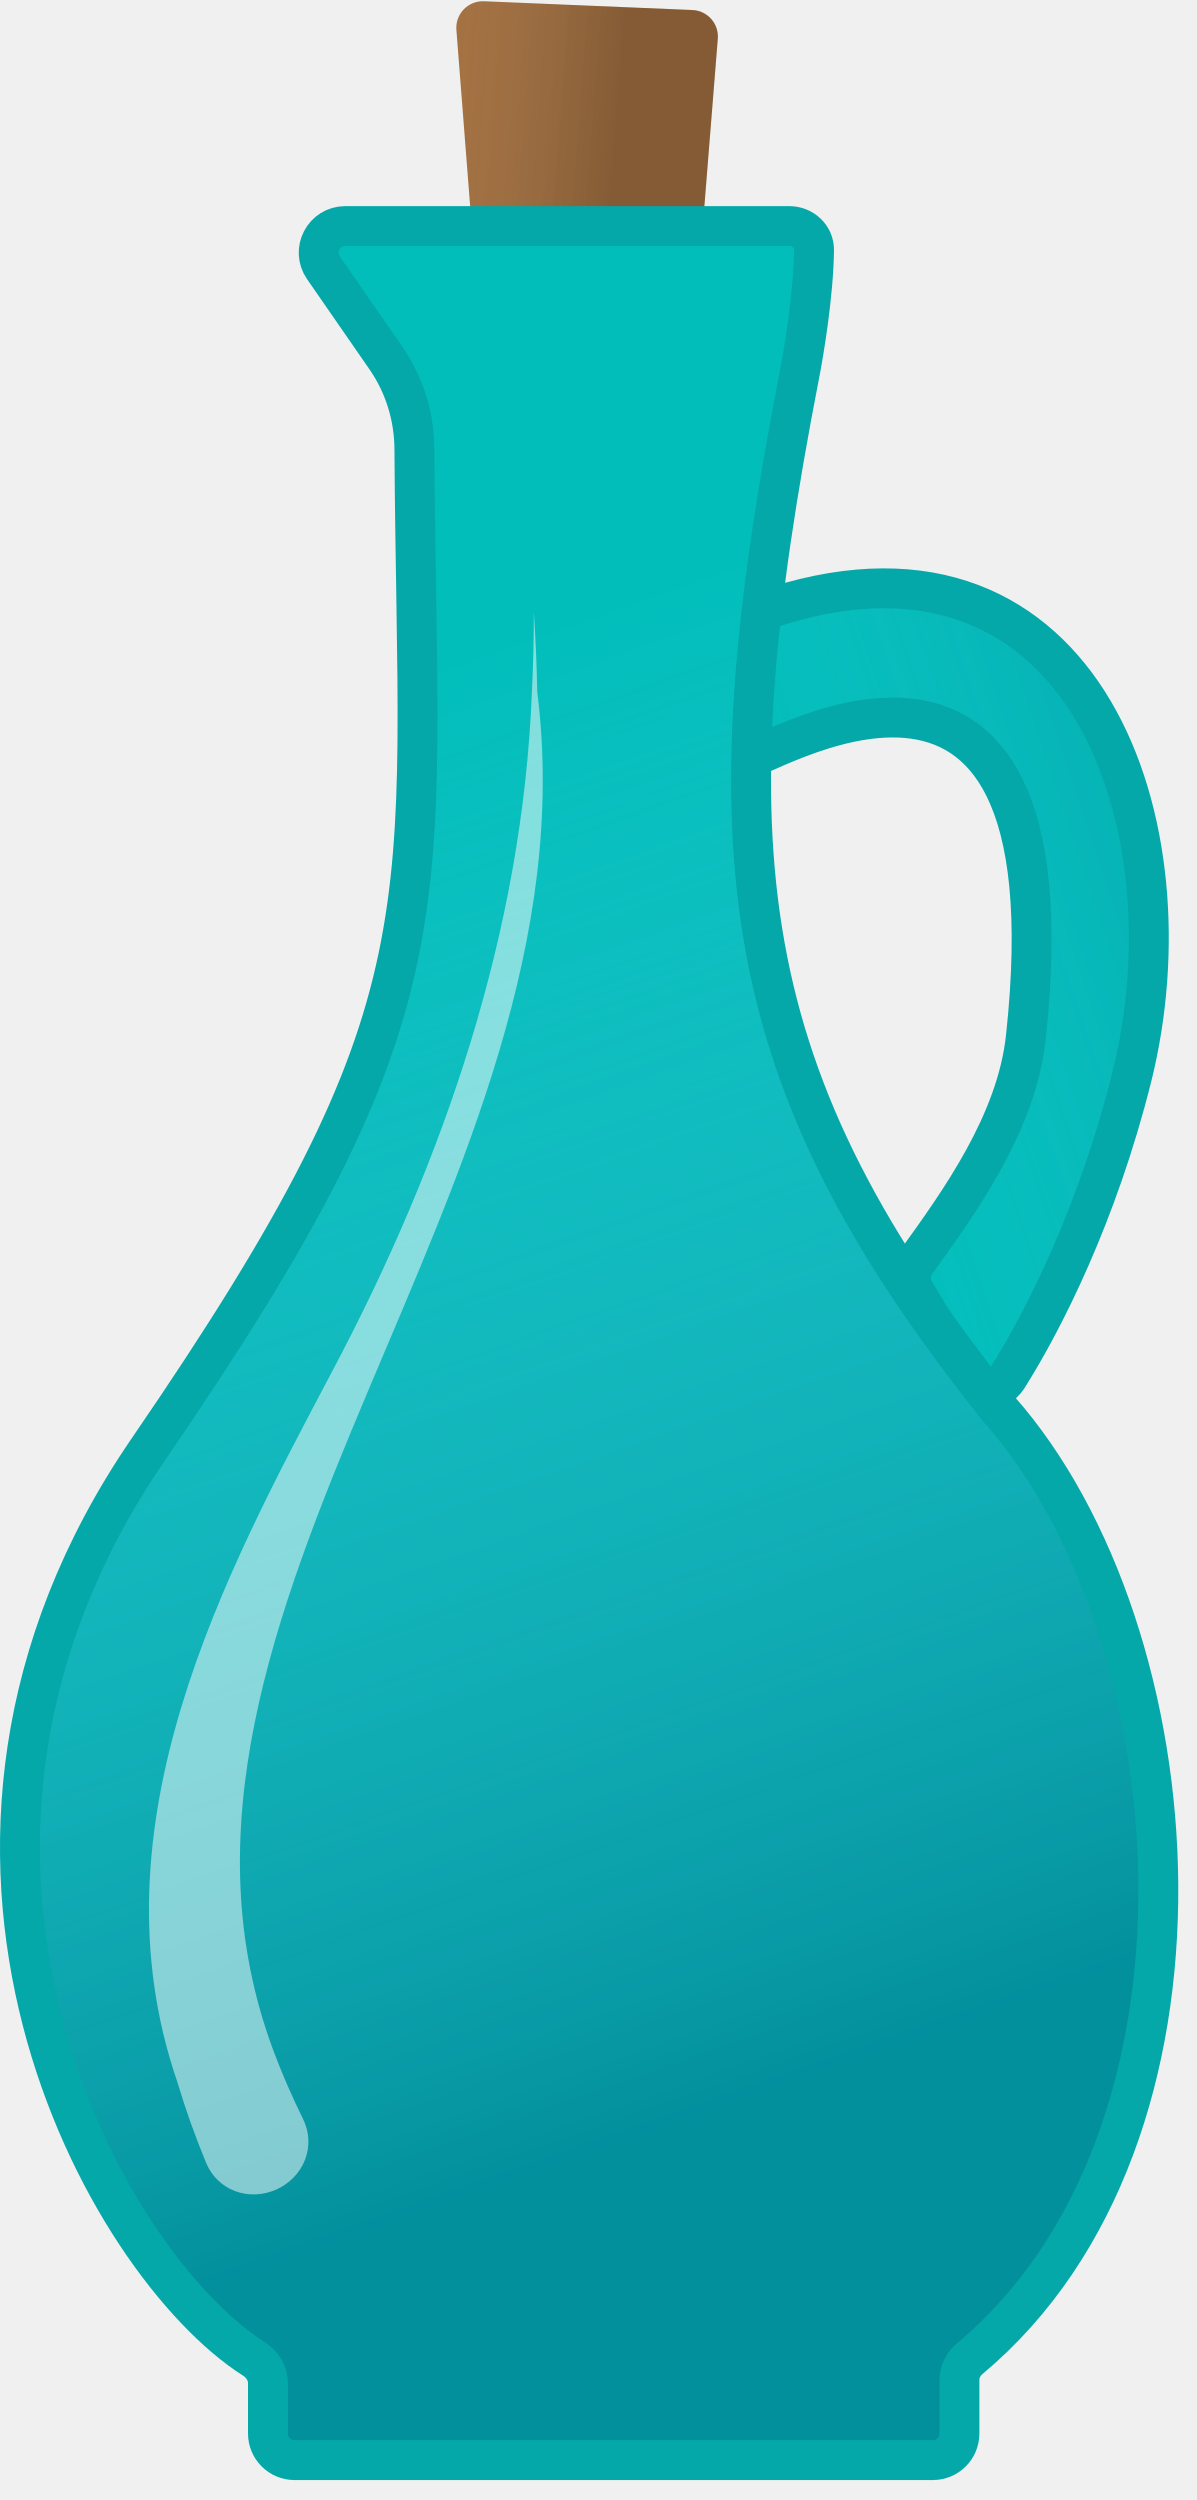
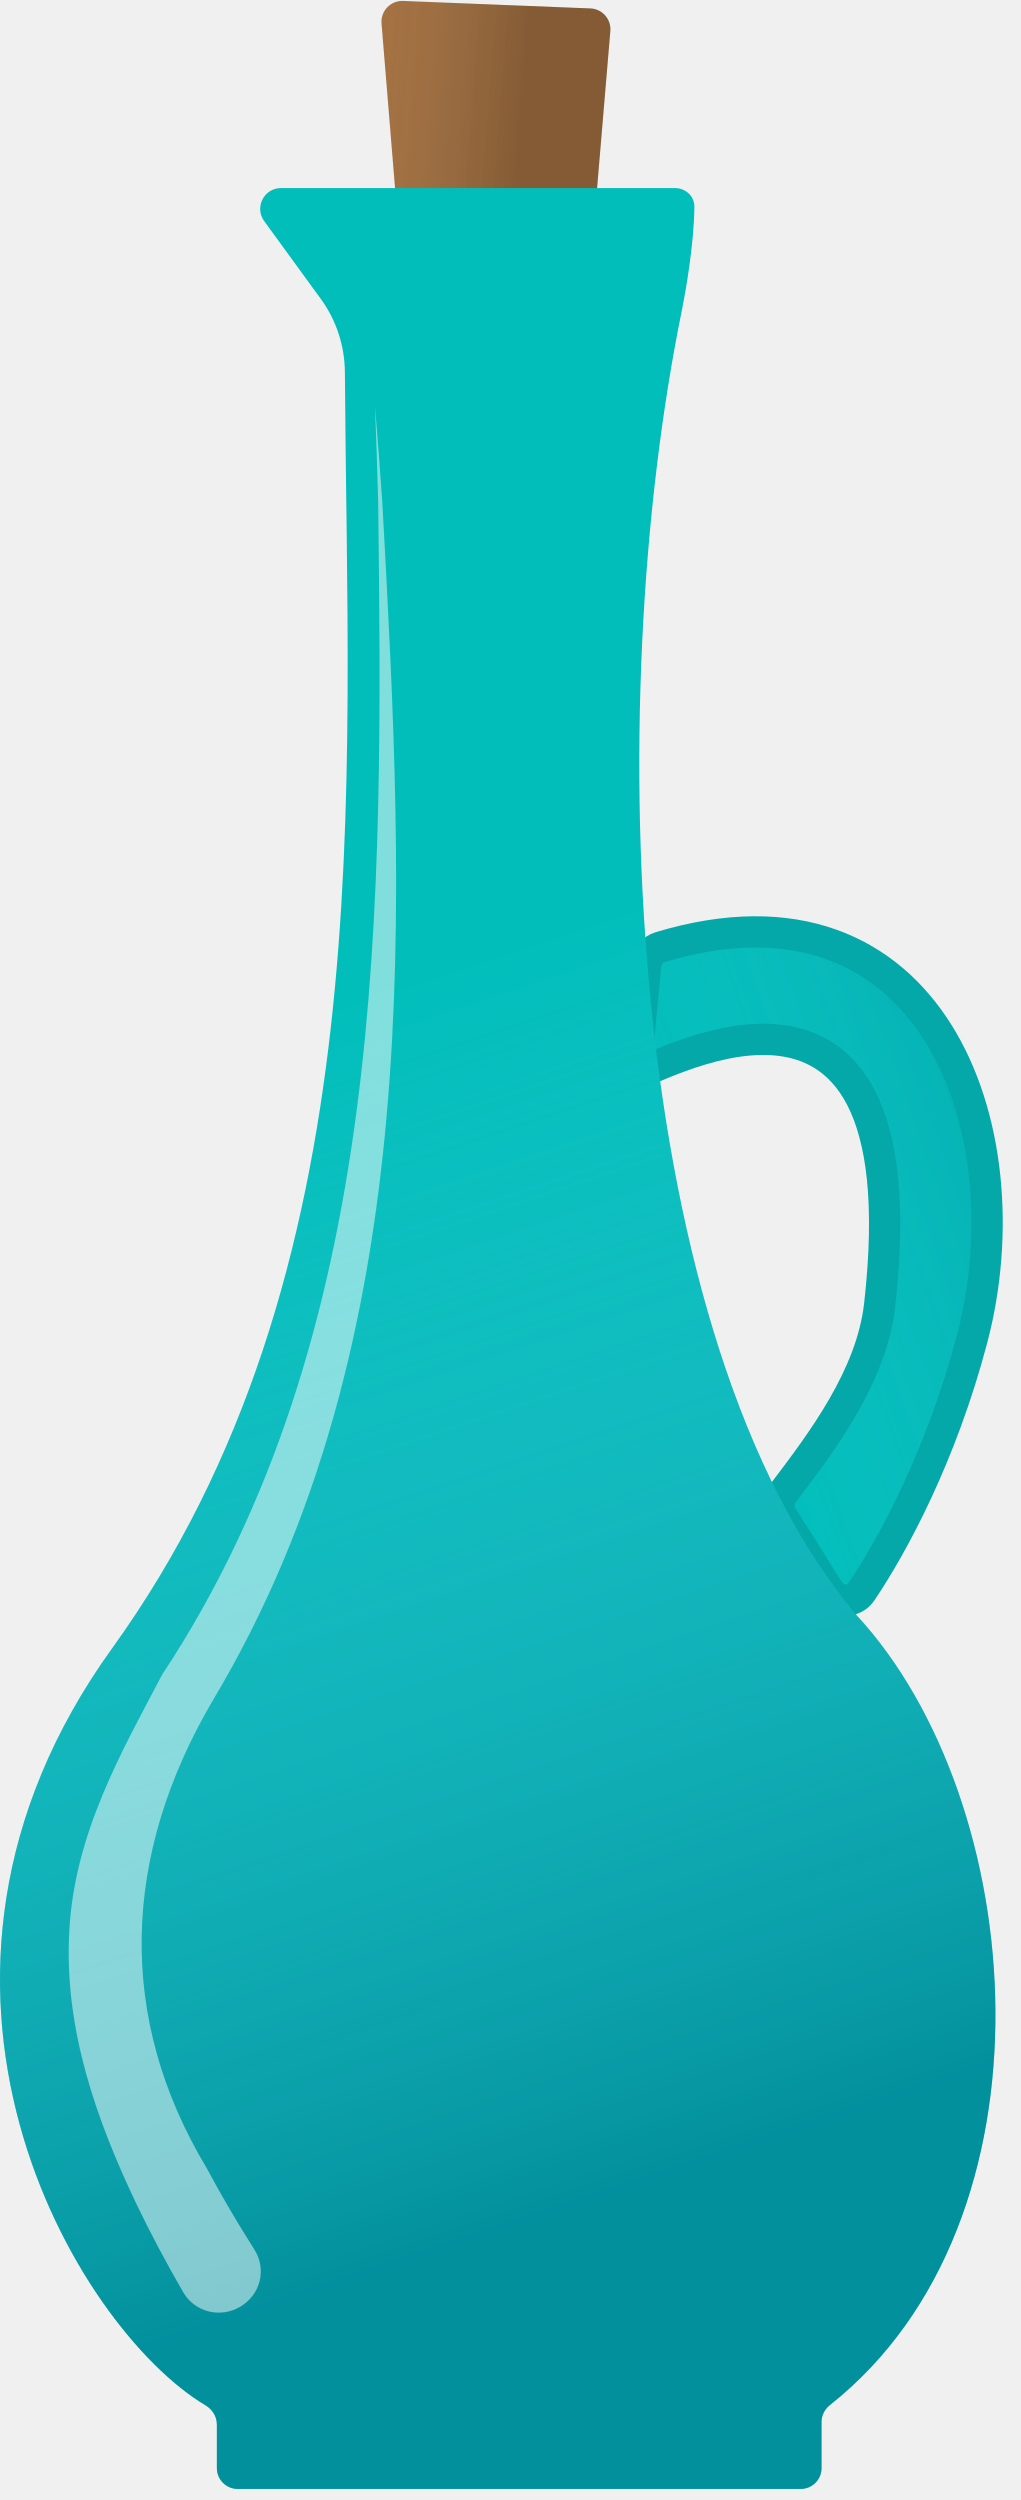
- <svg xmlns="http://www.w3.org/2000/svg" width="45" height="94" viewBox="0 0 45 94" fill="none">
-   <path d="M26.035 0.377L18.199 0.047C17.6 0.022 17.113 0.527 17.16 1.124L18.25 15.078C18.291 15.598 18.725 16 19.247 16H24.899C25.421 16 25.854 15.6 25.896 15.08L26.989 1.456C27.035 0.891 26.601 0.401 26.035 0.377Z" fill="#A57242" />
-   <path d="M26.035 0.377L18.199 0.047C17.6 0.022 17.113 0.527 17.16 1.124L18.25 15.078C18.291 15.598 18.725 16 19.247 16H24.899C25.421 16 25.854 15.6 25.896 15.08L26.989 1.456C27.035 0.891 26.601 0.401 26.035 0.377Z" fill="url(#paint0_linear_122_608)" fill-opacity="0.2" />
-   <path d="M37.882 51.8C39.231 49.664 41.262 45.669 42.555 40.5C44.92 31.04 40.804 19.151 29.189 22.794C28.816 22.911 28.55 23.25 28.514 23.639L28.072 28.5C28.09 29 40.572 20.5 38.572 39C38.225 42.213 36.094 45.169 34.458 47.439L34.437 47.468C34.204 47.791 34.187 48.221 34.392 48.562L36.304 51.749C36.665 52.351 37.507 52.394 37.882 51.8Z" fill="#01BEBB" />
-   <path d="M37.882 51.8C39.231 49.664 41.262 45.669 42.555 40.5C44.92 31.04 40.804 19.151 29.189 22.794C28.816 22.911 28.55 23.25 28.514 23.639L28.072 28.5C28.09 29 40.572 20.5 38.572 39C38.225 42.213 36.094 45.169 34.458 47.439L34.437 47.468C34.204 47.791 34.187 48.221 34.392 48.562L36.304 51.749C36.665 52.351 37.507 52.394 37.882 51.8Z" fill="url(#paint1_linear_122_608)" fill-opacity="0.2" />
-   <path d="M37.882 51.8C39.231 49.664 41.262 45.669 42.555 40.5C44.92 31.04 40.804 19.151 29.189 22.794C28.816 22.911 28.55 23.25 28.514 23.639L28.072 28.5C28.09 29 40.572 20.5 38.572 39C38.225 42.213 36.094 45.169 34.458 47.439L34.437 47.468C34.204 47.791 34.187 48.221 34.392 48.562L36.304 51.749C36.665 52.351 37.507 52.394 37.882 51.8Z" stroke="#04A8A9" stroke-width="1.5" />
-   <path d="M29.671 8.5H12.984C12.177 8.5 11.703 9.406 12.162 10.069L14.508 13.459C15.203 14.462 15.574 15.656 15.581 16.877C15.692 34.615 17.174 37.58 5.574 54.5C-4.816 69.656 3.986 85.164 9.547 88.695C9.863 88.896 10.075 89.235 10.075 89.61V91.5C10.075 92.052 10.523 92.5 11.075 92.5H35.075C35.628 92.5 36.075 92.052 36.075 91.5V89.486C36.075 89.179 36.219 88.89 36.454 88.693C46.481 80.324 44.983 61.396 37.575 53C27.572 40.5 26.572 32 30.076 14C30.218 13.265 30.589 11.075 30.608 9.404C30.614 8.89 30.184 8.5 29.671 8.5Z" fill="#01BEBB" />
-   <path d="M29.671 8.5H12.984C12.177 8.5 11.703 9.406 12.162 10.069L14.508 13.459C15.203 14.462 15.574 15.656 15.581 16.877C15.692 34.615 17.174 37.58 5.574 54.5C-4.816 69.656 3.986 85.164 9.547 88.695C9.863 88.896 10.075 89.235 10.075 89.61V91.5C10.075 92.052 10.523 92.5 11.075 92.5H35.075C35.628 92.5 36.075 92.052 36.075 91.5V89.486C36.075 89.179 36.219 88.89 36.454 88.693C46.481 80.324 44.983 61.396 37.575 53C27.572 40.5 26.572 32 30.076 14C30.218 13.265 30.589 11.075 30.608 9.404C30.614 8.89 30.184 8.5 29.671 8.5Z" fill="url(#paint2_linear_122_608)" fill-opacity="0.5" />
-   <path d="M29.671 8.5H12.984C12.177 8.5 11.703 9.406 12.162 10.069L14.508 13.459C15.203 14.462 15.574 15.656 15.581 16.877C15.692 34.615 17.174 37.58 5.574 54.5C-4.816 69.656 3.986 85.164 9.547 88.695C9.863 88.896 10.075 89.235 10.075 89.61V91.5C10.075 92.052 10.523 92.5 11.075 92.5H35.075C35.628 92.5 36.075 92.052 36.075 91.5V89.486C36.075 89.179 36.219 88.89 36.454 88.693C46.481 80.324 44.983 61.396 37.575 53C27.572 40.5 26.572 32 30.076 14C30.218 13.265 30.589 11.075 30.608 9.404C30.614 8.89 30.184 8.5 29.671 8.5Z" stroke="#04A8A9" stroke-width="1.5" />
-   <path d="M7.749 81.32C7.951 81.812 8.337 82.195 8.833 82.383C9.329 82.572 9.894 82.549 10.394 82.324C10.894 82.099 11.286 81.691 11.473 81.195C11.662 80.699 11.631 80.155 11.397 79.679C11.397 79.679 11.397 79.679 11.397 79.679C10.967 78.802 10.609 77.986 10.276 77.093C4.155 60.663 22.541 44.551 20.2 26.011C20.182 25.007 20.14 24.027 20.072 23C20.073 24.03 20.049 25.008 20 26.008C19.648 35.048 16.689 43.639 12.505 51.535C8.467 59.173 3.349 68.628 6.67 78.29C6.985 79.343 7.328 80.3 7.749 81.32Z" fill="white" fill-opacity="0.5" />
+ <svg xmlns="http://www.w3.org/2000/svg" width="49" height="120" viewBox="0 0 49 120" fill="none">
+   <path d="M28.339 0.405L19.35 0.045C18.75 0.021 18.264 0.528 18.313 1.126L19.541 16.073C19.583 16.592 20.017 16.991 20.537 16.991H27.069C27.589 16.991 28.022 16.593 28.065 16.075L29.296 1.489C29.343 0.921 28.908 0.428 28.339 0.405Z" fill="#A57242" />
+   <path d="M28.339 0.405L19.35 0.045C18.75 0.021 18.264 0.528 18.313 1.126L19.541 16.073C19.583 16.592 20.017 16.991 20.537 16.991H27.069C27.589 16.991 28.022 16.593 28.065 16.075L29.296 1.489C29.343 0.921 28.908 0.428 28.339 0.405Z" fill="url(#paint0_linear_122_608)" fill-opacity="0.2" />
+   <path d="M41.346 76.404C42.849 74.178 45.19 69.866 46.666 64.248C49.311 54.186 44.698 41.537 31.686 45.464C31.308 45.578 31.034 45.917 30.996 46.31L30.5 51.505C30.52 52.035 44.453 43.009 42.221 62.655C41.833 66.067 39.455 69.206 37.628 71.617L37.593 71.663C37.342 71.994 37.324 72.445 37.546 72.796L39.786 76.348C40.15 76.925 40.964 76.97 41.346 76.404Z" fill="#01BEBB" />
+   <path d="M41.346 76.404C42.849 74.178 45.19 69.866 46.666 64.248C49.311 54.186 44.698 41.537 31.686 45.464C31.308 45.578 31.034 45.917 30.996 46.31L30.5 51.505C30.52 52.035 44.453 43.009 42.221 62.655C41.833 66.067 39.455 69.206 37.628 71.617L37.593 71.663C37.342 71.994 37.324 72.445 37.546 72.796L39.786 76.348C40.15 76.925 40.964 76.97 41.346 76.404Z" fill="url(#paint1_linear_122_608)" fill-opacity="0.2" />
+   <path d="M41.346 76.404C42.849 74.178 45.19 69.866 46.666 64.248C49.311 54.186 44.698 41.537 31.686 45.464C31.308 45.578 31.034 45.917 30.996 46.31L30.5 51.505C30.52 52.035 44.453 43.009 42.221 62.655C41.833 66.067 39.455 69.206 37.628 71.617L37.593 71.663C37.342 71.994 37.324 72.445 37.546 72.796L39.786 76.348C40.15 76.925 40.964 76.97 41.346 76.404Z" stroke="#04A8A9" stroke-width="1.5" />
+   <path d="M32.393 9.026H13.491C12.673 9.026 12.201 9.954 12.682 10.615L15.401 14.351C16.147 15.376 16.548 16.612 16.555 17.881C16.674 38.06 18.358 61.114 5.385 79.115C-6.241 95.247 3.659 111.756 9.864 115.455C10.192 115.65 10.41 115.994 10.41 116.376V118.469C10.41 119.021 10.858 119.469 11.41 119.469H38.433C38.985 119.469 39.433 119.021 39.433 118.469V116.253C39.433 115.938 39.585 115.641 39.832 115.445C51.051 106.567 49.383 86.444 41.108 77.522C29.941 64.248 28.825 33.982 32.736 14.867C32.897 14.078 33.318 11.708 33.331 9.925C33.335 9.414 32.905 9.026 32.393 9.026Z" fill="#01BEBB" />
+   <path d="M32.393 9.026H13.491C12.673 9.026 12.201 9.954 12.682 10.615L15.401 14.351C16.147 15.376 16.548 16.612 16.555 17.881C16.674 38.06 18.358 61.114 5.385 79.115C-6.241 95.247 3.659 111.756 9.864 115.455C10.192 115.65 10.41 115.994 10.41 116.376V118.469C10.41 119.021 10.858 119.469 11.41 119.469H38.433C38.985 119.469 39.433 119.021 39.433 118.469V116.253C39.433 115.938 39.585 115.641 39.832 115.445C51.051 106.567 49.383 86.444 41.108 77.522C29.941 64.248 28.825 33.982 32.736 14.867C32.897 14.078 33.318 11.708 33.331 9.925C33.335 9.414 32.905 9.026 32.393 9.026Z" fill="url(#paint2_linear_122_608)" fill-opacity="0.5" />
+   <path d="M8.787 110.015C9.052 110.477 9.488 110.813 10.004 110.945C10.52 111.077 11.073 110.995 11.537 110.72C12.002 110.445 12.337 110 12.463 109.487C12.59 108.974 12.498 108.435 12.213 107.985C12.213 107.985 12.213 107.985 12.213 107.985C11.393 106.688 10.624 105.388 9.92 104.067C5.581 96.839 5.843 89.058 10.218 81.616C20.542 64.341 19.409 43.393 18.354 24.163C18.246 22.598 18.131 21.099 18 19.5C18.064 21.103 18.113 22.603 18.154 24.171C18.381 43.496 18.596 64.027 7.782 80.384C5.871 84.028 3.558 88.009 3.325 92.729C3.069 97.415 4.655 101.8 6.524 105.741C7.222 107.198 7.981 108.614 8.787 110.015Z" fill="white" fill-opacity="0.5" />
  <defs>
-     <linearGradient id="paint0_linear_122_608" x1="23.072" y1="6.5" x2="16.572" y2="6" gradientUnits="userSpaceOnUse">
+     <linearGradient id="paint0_linear_122_608" x1="24.918" y1="6.903" x2="17.667" y2="6.316" gradientUnits="userSpaceOnUse">
      <stop />
      <stop offset="1" stop-color="#666666" stop-opacity="0" />
    </linearGradient>
-     <linearGradient id="paint1_linear_122_608" x1="29.572" y1="36.5" x2="50.398" y2="29.484" gradientUnits="userSpaceOnUse">
+     <linearGradient id="paint1_linear_122_608" x1="32.174" y1="60" x2="55.176" y2="51.855" gradientUnits="userSpaceOnUse">
      <stop stop-color="#84E2FF" stop-opacity="0" />
      <stop offset="0.793" stop-color="#03627F" />
    </linearGradient>
-     <linearGradient id="paint2_linear_122_608" x1="12.572" y1="26" x2="35.572" y2="91.5" gradientUnits="userSpaceOnUse">
+     <linearGradient id="paint2_linear_122_608" x1="13.197" y1="48.849" x2="36.678" y2="119.14" gradientUnits="userSpaceOnUse">
      <stop stop-color="#84E2FF" stop-opacity="0" />
      <stop offset="0.793" stop-color="#03627F" />
    </linearGradient>
  </defs>
</svg>
